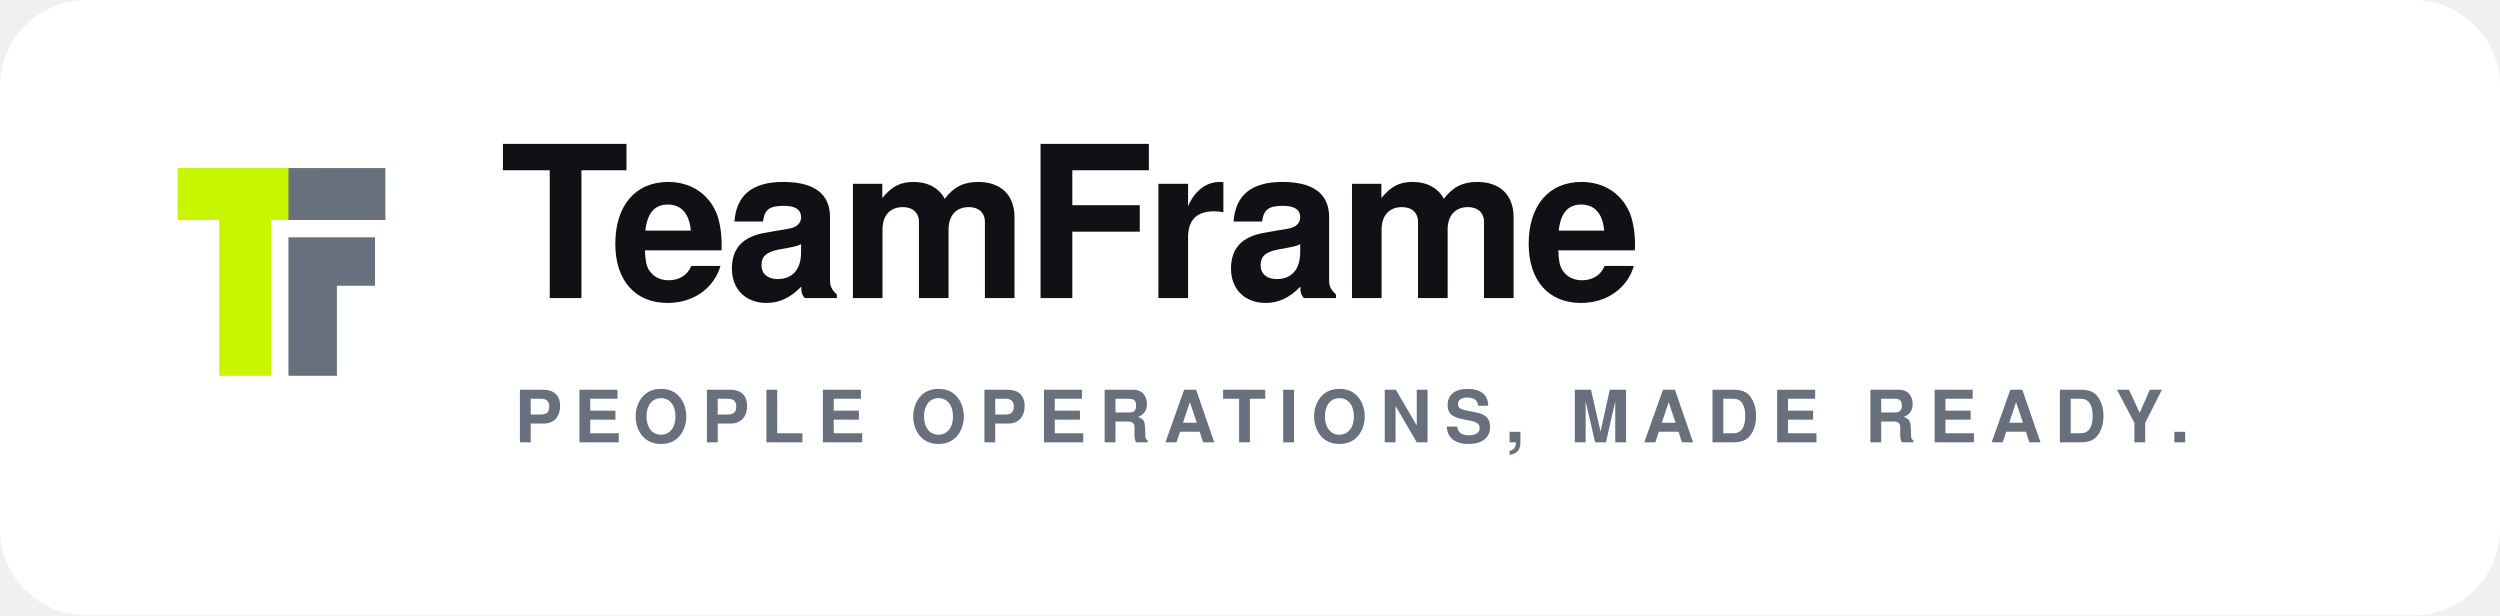
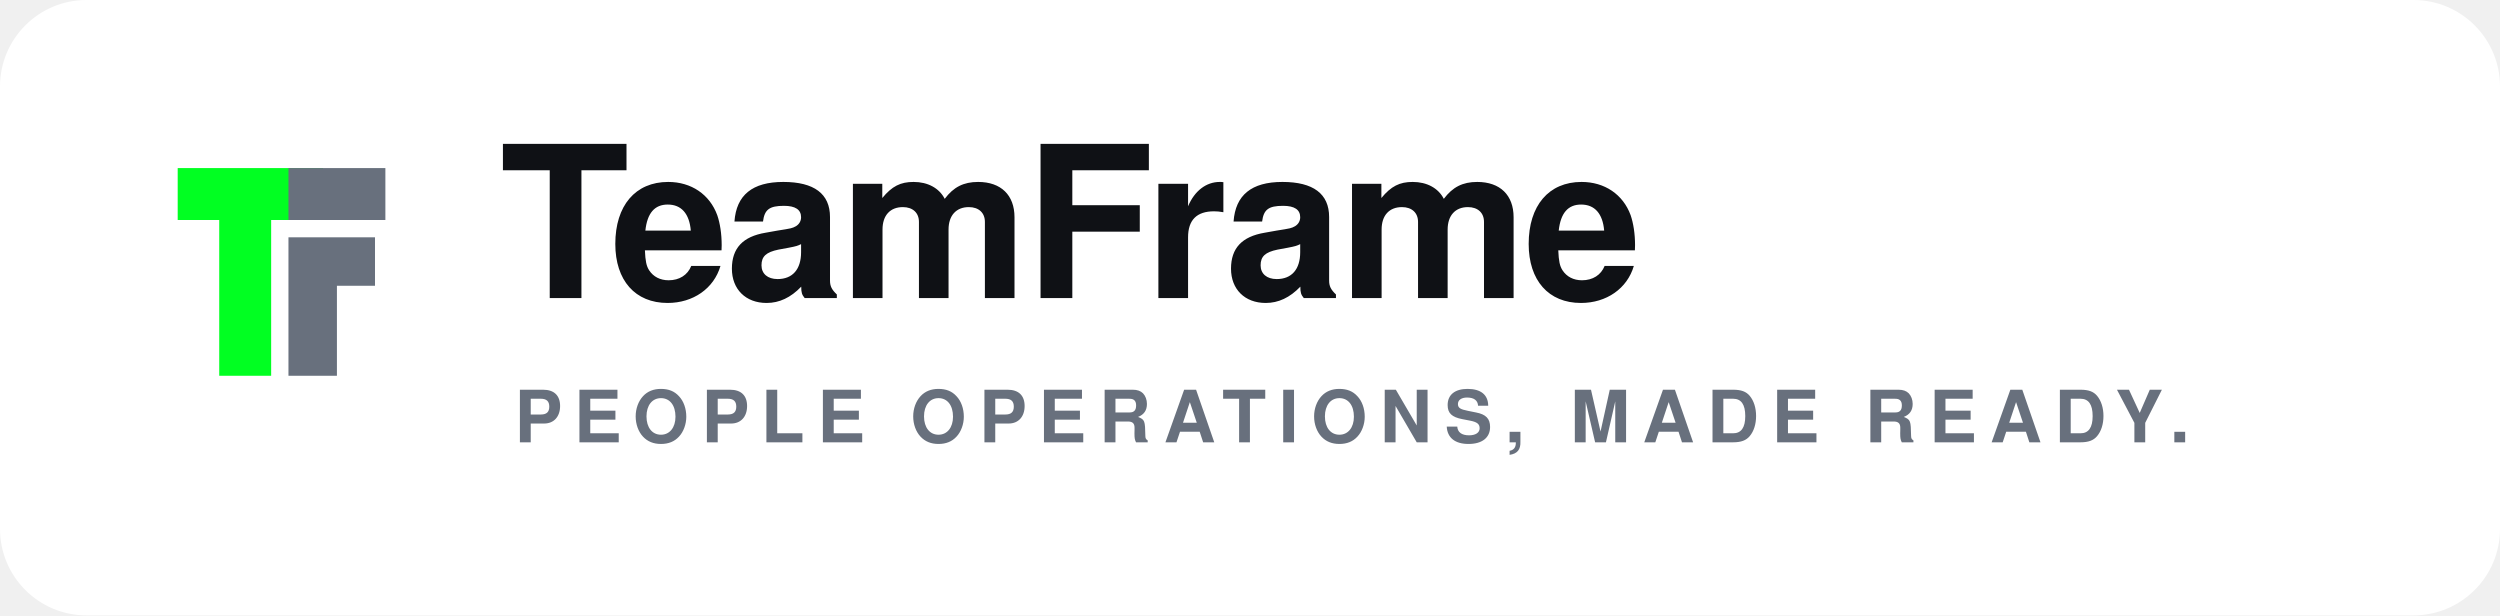
<svg xmlns="http://www.w3.org/2000/svg" viewBox="0 0 520 128" role="img" aria-labelledby="title desc">
  <rect width="520" height="128" rx="18" fill="#FFFFFF" />
  <g transform="translate(24 22) scale(.72)">
-     <path d="M18 18h42v15H45v45H30V33H18V18z" fill="#C8F500" />
+     <path d="M18 18h42v15H45v45H30V33H18V18z" fill="#01FF22" />
    <path d="M50 18h28v15H50V18zM50 38h25v14H64v26H50V38z" fill="#68707D" />
  </g>
  <text x="104" y="62" fill="#0F1115" font-family="Avenir Next, Segoe UI, Helvetica, Arial, sans-serif" font-size="44" font-weight="700" letter-spacing="-.7">TeamFrame</text>
  <text x="107" y="92" fill="#68707D" font-family="Avenir Next, Segoe UI, Helvetica, Arial, sans-serif" font-size="15" font-weight="600" letter-spacing="2.6">PEOPLE OPERATIONS, MADE READY.</text>
</svg>
